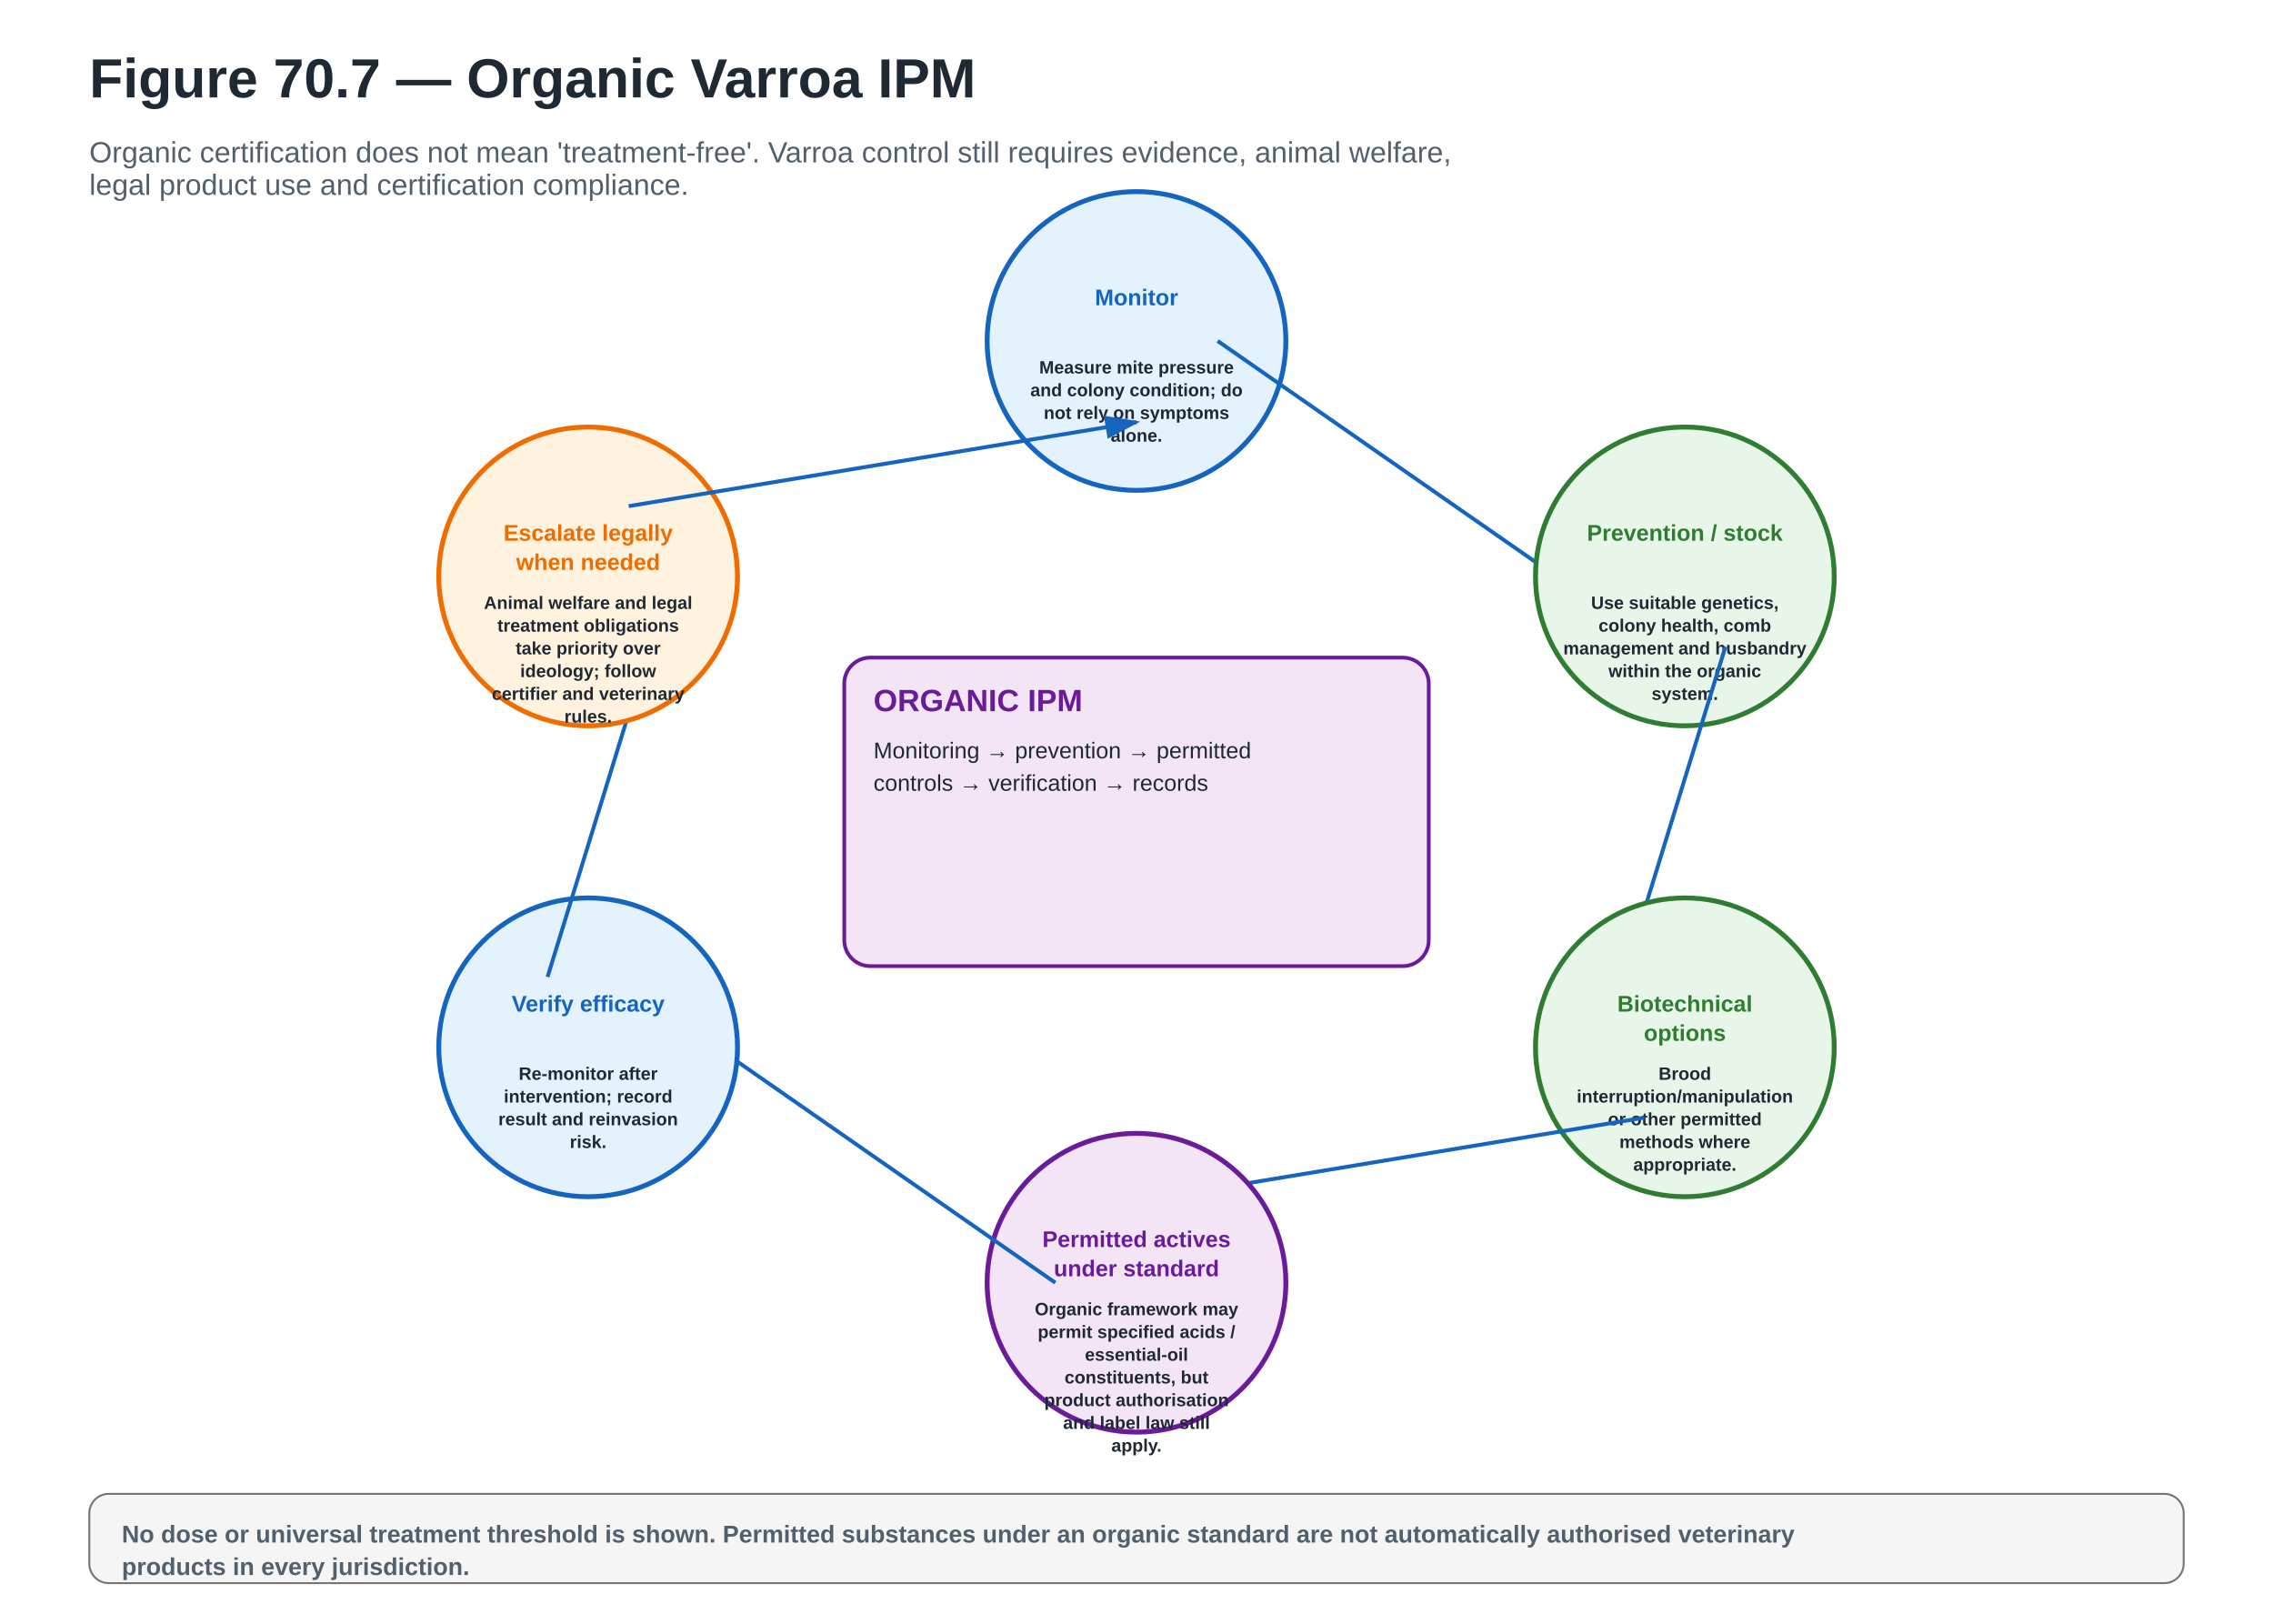
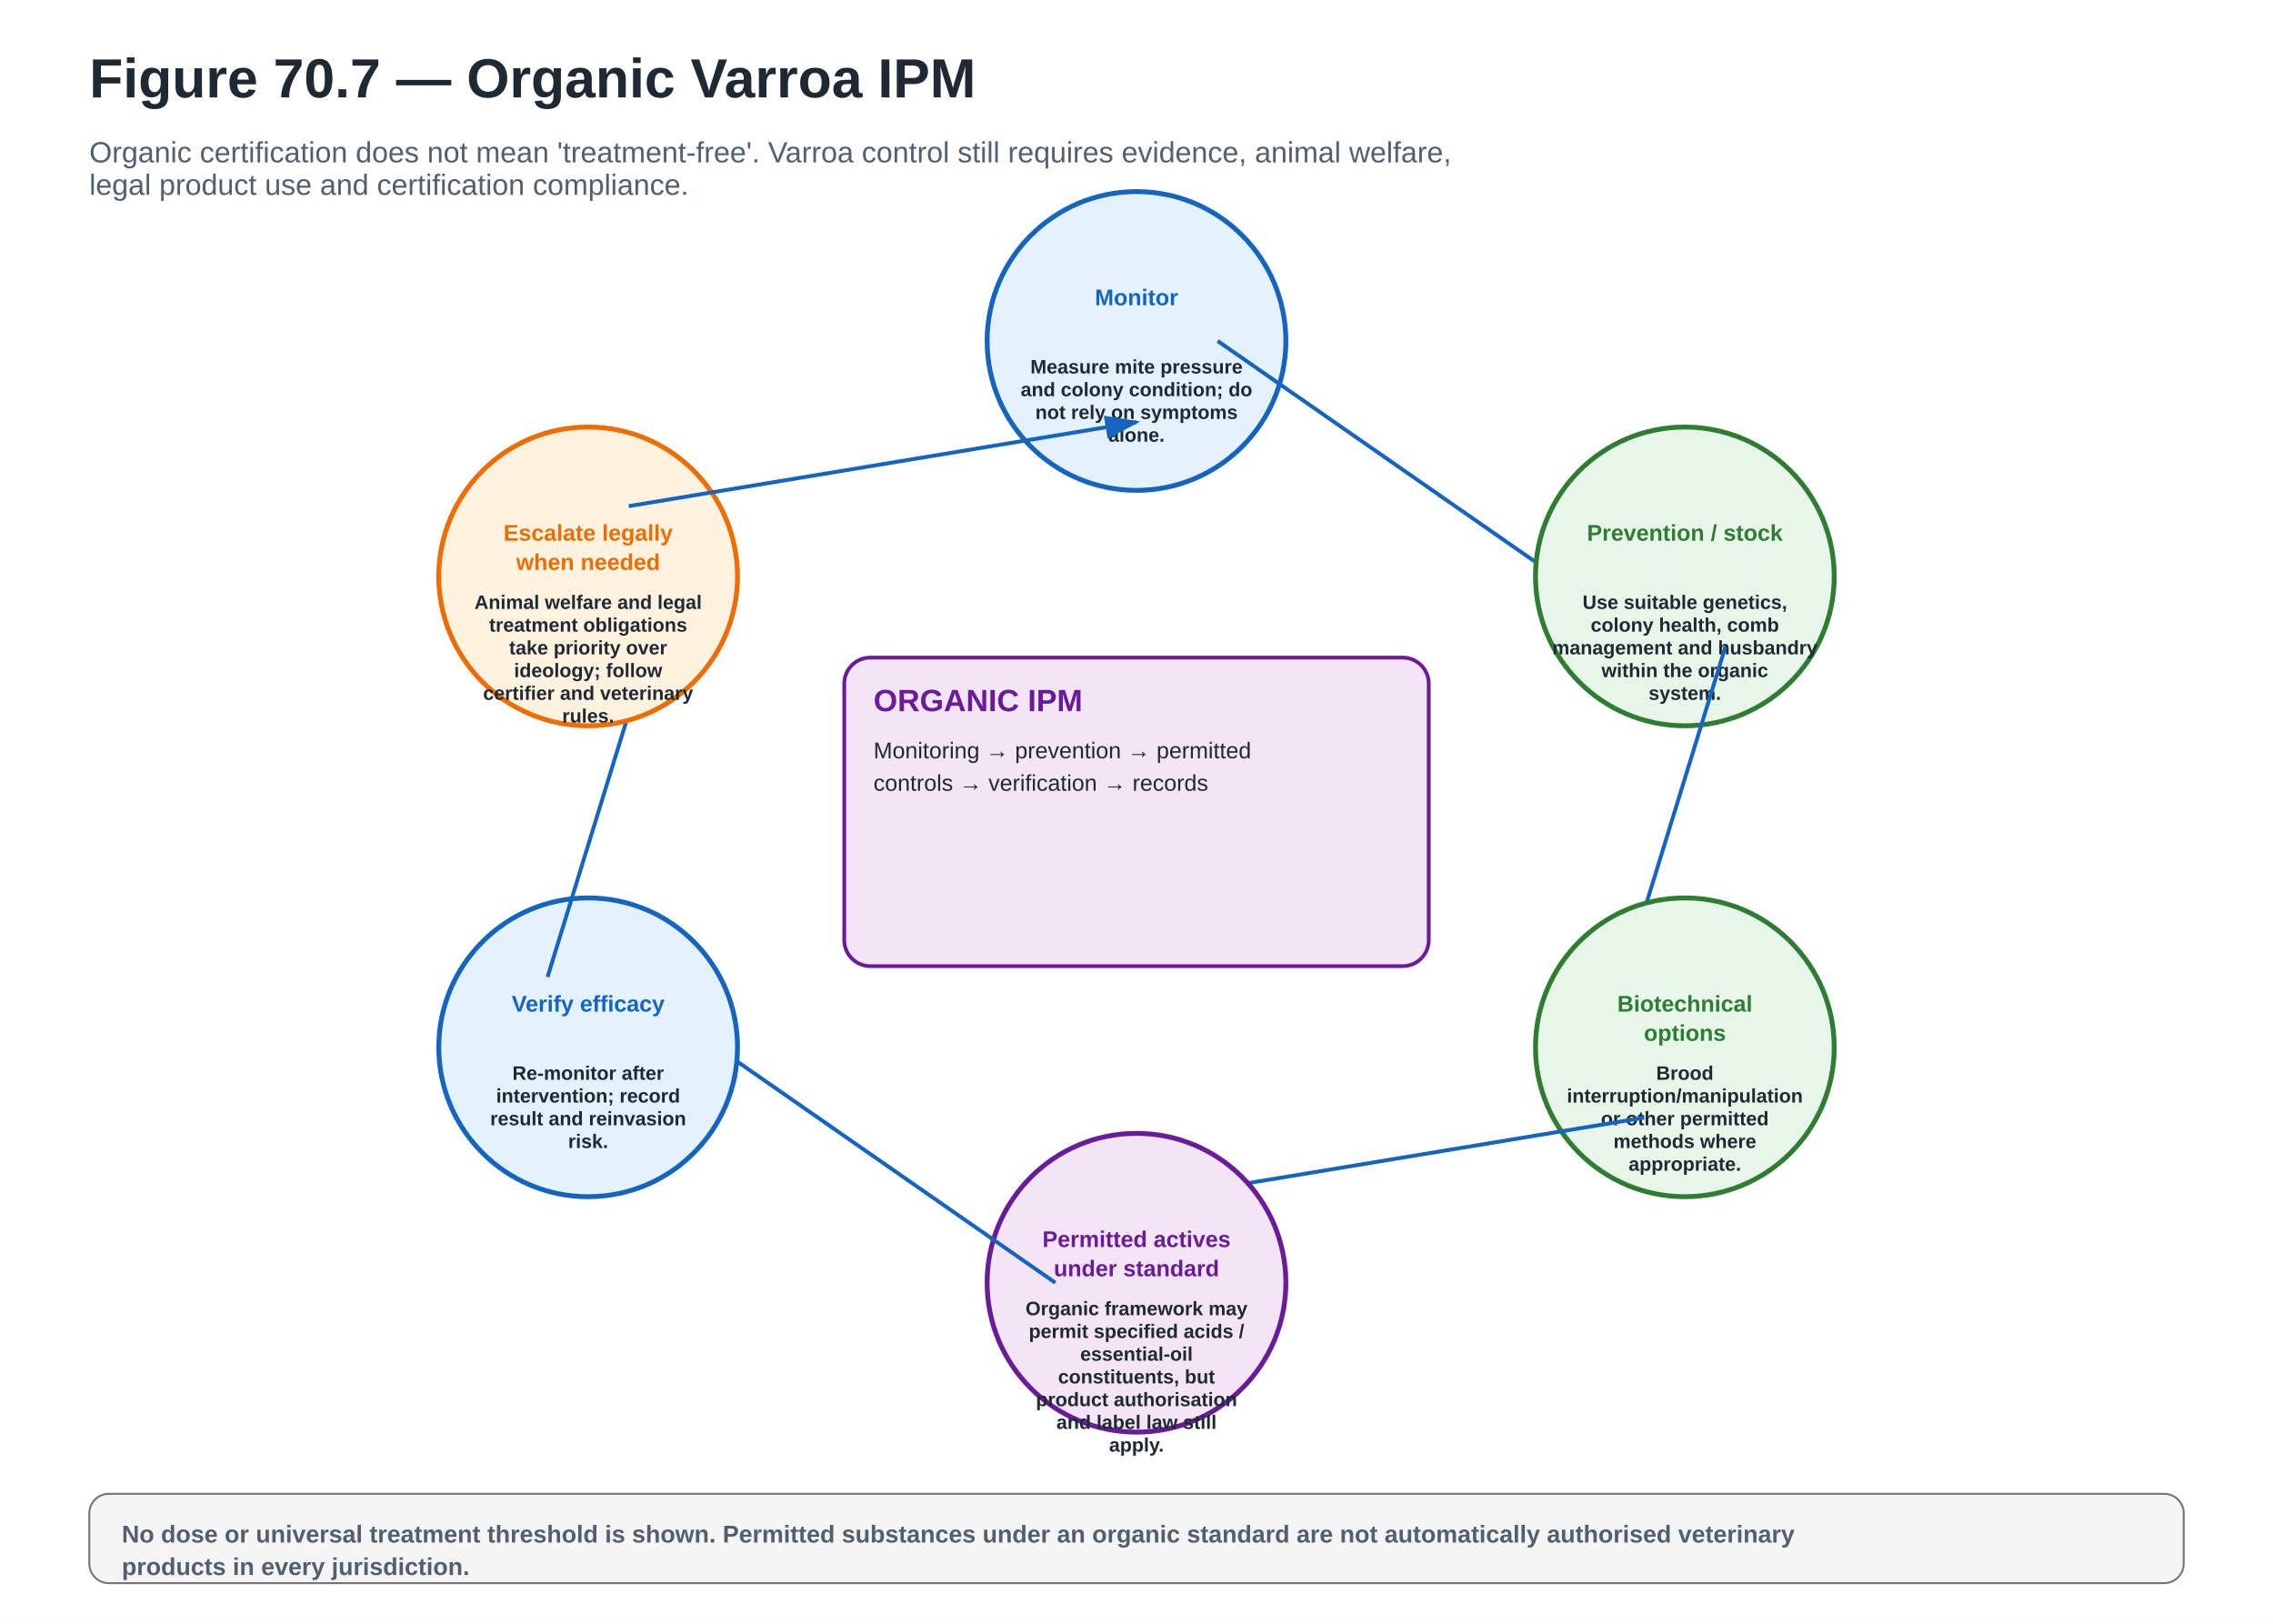
<svg xmlns="http://www.w3.org/2000/svg" width="1400" height="1000" viewBox="0 0 1400 1000" role="img" aria-labelledby="title desc" data-visual-system="PBH-v1" data-canvas-profile="landscape-standard" preserveAspectRatio="xMidYMid meet" data-reconciliation-pass="02">
  <defs>
    <marker id="ab" markerWidth="10" markerHeight="10" refX="8" refY="3" orient="auto">
      <path d="M0,0 L0,6 L9,3 z" fill="#1565C0" />
    </marker>
    <marker id="ag" markerWidth="10" markerHeight="10" refX="8" refY="3" orient="auto">
      <path d="M0,0 L0,6 L9,3 z" fill="#2E7D32" />
    </marker>
    <marker id="ao" markerWidth="10" markerHeight="10" refX="8" refY="3" orient="auto">
      <path d="M0,0 L0,6 L9,3 z" fill="#EF6C00" />
    </marker>
    <marker id="ar" markerWidth="10" markerHeight="10" refX="8" refY="3" orient="auto">
      <path d="M0,0 L0,6 L9,3 z" fill="#C62828" />
    </marker>
    <marker id="ap" markerWidth="10" markerHeight="10" refX="8" refY="3" orient="auto">
      <path d="M0,0 L0,6 L9,3 z" fill="#6A1B9A" />
    </marker>
  </defs>
  <rect width="1400" height="1000" fill="#FFFFFF" />
  <text x="55" y="60" font-family="Arial,Helvetica,sans-serif" font-size="34" font-weight="700" fill="#1F2933" text-anchor="start">Figure 70.7 — Organic Varroa IPM</text>
  <text x="55" y="100" font-family="Arial,Helvetica,sans-serif" font-size="18" font-weight="400" fill="#52606D" text-anchor="start">Organic certification does not mean 'treatment-free'. Varroa control still requires evidence, animal welfare,</text>
  <text x="55" y="120" font-family="Arial,Helvetica,sans-serif" font-size="18" font-weight="400" fill="#52606D" text-anchor="start">legal product use and certification compliance.</text>
  <circle cx="700" cy="210" r="92" fill="#E3F2FD" stroke="#1565C0" stroke-width="3" />
  <text x="700" y="188" font-family="Arial,Helvetica,sans-serif" font-size="14" font-weight="800" fill="#1565C0" text-anchor="middle">Monitor</text>
-   <text x="700" y="230" font-family="Arial,Helvetica,sans-serif" font-size="11" font-weight="600" fill="#1F2933" text-anchor="middle">Measure mite pressure</text>
-   <text x="700" y="244" font-family="Arial,Helvetica,sans-serif" font-size="11" font-weight="600" fill="#1F2933" text-anchor="middle">and colony condition; do</text>
-   <text x="700" y="258" font-family="Arial,Helvetica,sans-serif" font-size="11" font-weight="600" fill="#1F2933" text-anchor="middle">not rely on symptoms</text>
-   <text x="700" y="272" font-family="Arial,Helvetica,sans-serif" font-size="11" font-weight="600" fill="#1F2933" text-anchor="middle">alone.</text>
+   <text x="700" y="230" font-family="Arial,Helvetica,sans-serif" font-size="12" font-weight="600" fill="#1F2933" text-anchor="middle">Measure mite pressure</text>
+   <text x="700" y="244" font-family="Arial,Helvetica,sans-serif" font-size="12" font-weight="600" fill="#1F2933" text-anchor="middle">and colony condition; do</text>
+   <text x="700" y="258" font-family="Arial,Helvetica,sans-serif" font-size="12" font-weight="600" fill="#1F2933" text-anchor="middle">not rely on symptoms</text>
+   <text x="700" y="272" font-family="Arial,Helvetica,sans-serif" font-size="12" font-weight="600" fill="#1F2933" text-anchor="middle">alone.</text>
  <line x1="750" y1="210" x2="994.449" y2="380" stroke="#1565C0" stroke-width="2.4" marker-end="url(#ab)" />
  <circle cx="1037.75" cy="355" r="92" fill="#E8F5E9" stroke="#2E7D32" stroke-width="3" />
  <text x="1037.75" y="333" font-family="Arial,Helvetica,sans-serif" font-size="14" font-weight="800" fill="#2E7D32" text-anchor="middle">Prevention / stock</text>
-   <text x="1037.75" y="375" font-family="Arial,Helvetica,sans-serif" font-size="11" font-weight="600" fill="#1F2933" text-anchor="middle">Use suitable genetics,</text>
-   <text x="1037.75" y="389" font-family="Arial,Helvetica,sans-serif" font-size="11" font-weight="600" fill="#1F2933" text-anchor="middle">colony health, comb</text>
-   <text x="1037.75" y="403" font-family="Arial,Helvetica,sans-serif" font-size="11" font-weight="600" fill="#1F2933" text-anchor="middle">management and husbandry</text>
-   <text x="1037.75" y="417" font-family="Arial,Helvetica,sans-serif" font-size="11" font-weight="600" fill="#1F2933" text-anchor="middle">within the organic</text>
-   <text x="1037.75" y="431" font-family="Arial,Helvetica,sans-serif" font-size="11" font-weight="600" fill="#1F2933" text-anchor="middle">system.</text>
+   <text x="1037.75" y="375" font-family="Arial,Helvetica,sans-serif" font-size="12" font-weight="600" fill="#1F2933" text-anchor="middle">Use suitable genetics,</text>
+   <text x="1037.75" y="389" font-family="Arial,Helvetica,sans-serif" font-size="12" font-weight="600" fill="#1F2933" text-anchor="middle">colony health, comb</text>
+   <text x="1037.75" y="403" font-family="Arial,Helvetica,sans-serif" font-size="12" font-weight="600" fill="#1F2933" text-anchor="middle">management and husbandry</text>
+   <text x="1037.75" y="417" font-family="Arial,Helvetica,sans-serif" font-size="12" font-weight="600" fill="#1F2933" text-anchor="middle">within the organic</text>
+   <text x="1037.75" y="431" font-family="Arial,Helvetica,sans-serif" font-size="12" font-weight="600" fill="#1F2933" text-anchor="middle">system.</text>
  <line x1="1062.75" y1="398.301" x2="994.449" y2="620" stroke="#1565C0" stroke-width="2.4" marker-end="url(#ab)" />
  <circle cx="1037.75" cy="645" r="92" fill="#E8F5E9" stroke="#2E7D32" stroke-width="3" />
  <text x="1037.75" y="623" font-family="Arial,Helvetica,sans-serif" font-size="14" font-weight="800" fill="#2E7D32" text-anchor="middle">Biotechnical</text>
  <text x="1037.75" y="641" font-family="Arial,Helvetica,sans-serif" font-size="14" font-weight="800" fill="#2E7D32" text-anchor="middle">options</text>
-   <text x="1037.75" y="665" font-family="Arial,Helvetica,sans-serif" font-size="11" font-weight="600" fill="#1F2933" text-anchor="middle">Brood</text>
-   <text x="1037.75" y="679" font-family="Arial,Helvetica,sans-serif" font-size="11" font-weight="600" fill="#1F2933" text-anchor="middle">interruption/manipulation</text>
-   <text x="1037.75" y="693" font-family="Arial,Helvetica,sans-serif" font-size="11" font-weight="600" fill="#1F2933" text-anchor="middle">or other permitted</text>
-   <text x="1037.75" y="707" font-family="Arial,Helvetica,sans-serif" font-size="11" font-weight="600" fill="#1F2933" text-anchor="middle">methods where</text>
-   <text x="1037.75" y="721" font-family="Arial,Helvetica,sans-serif" font-size="11" font-weight="600" fill="#1F2933" text-anchor="middle">appropriate.</text>
+   <text x="1037.75" y="665" font-family="Arial,Helvetica,sans-serif" font-size="12" font-weight="600" fill="#1F2933" text-anchor="middle">Brood</text>
+   <text x="1037.75" y="679" font-family="Arial,Helvetica,sans-serif" font-size="12" font-weight="600" fill="#1F2933" text-anchor="middle">interruption/manipulation</text>
+   <text x="1037.75" y="693" font-family="Arial,Helvetica,sans-serif" font-size="12" font-weight="600" fill="#1F2933" text-anchor="middle">or other permitted</text>
+   <text x="1037.75" y="707" font-family="Arial,Helvetica,sans-serif" font-size="12" font-weight="600" fill="#1F2933" text-anchor="middle">methods where</text>
+   <text x="1037.75" y="721" font-family="Arial,Helvetica,sans-serif" font-size="12" font-weight="600" fill="#1F2933" text-anchor="middle">appropriate.</text>
  <line x1="1012.75" y1="688.301" x2="700" y2="740" stroke="#1565C0" stroke-width="2.4" marker-end="url(#ab)" />
  <circle cx="700" cy="790" r="92" fill="#F3E5F5" stroke="#6A1B9A" stroke-width="3" />
  <text x="700" y="768" font-family="Arial,Helvetica,sans-serif" font-size="14" font-weight="800" fill="#6A1B9A" text-anchor="middle">Permitted actives</text>
  <text x="700" y="786" font-family="Arial,Helvetica,sans-serif" font-size="14" font-weight="800" fill="#6A1B9A" text-anchor="middle">under standard</text>
-   <text x="700" y="810" font-family="Arial,Helvetica,sans-serif" font-size="11" font-weight="600" fill="#1F2933" text-anchor="middle">Organic framework may</text>
-   <text x="700" y="824" font-family="Arial,Helvetica,sans-serif" font-size="11" font-weight="600" fill="#1F2933" text-anchor="middle">permit specified acids /</text>
-   <text x="700" y="838" font-family="Arial,Helvetica,sans-serif" font-size="11" font-weight="600" fill="#1F2933" text-anchor="middle">essential-oil</text>
-   <text x="700" y="852" font-family="Arial,Helvetica,sans-serif" font-size="11" font-weight="600" fill="#1F2933" text-anchor="middle">constituents, but</text>
-   <text x="700" y="866" font-family="Arial,Helvetica,sans-serif" font-size="11" font-weight="600" fill="#1F2933" text-anchor="middle">product authorisation</text>
-   <text x="700" y="880" font-family="Arial,Helvetica,sans-serif" font-size="11" font-weight="600" fill="#1F2933" text-anchor="middle">and label law still</text>
-   <text x="700" y="894" font-family="Arial,Helvetica,sans-serif" font-size="11" font-weight="600" fill="#1F2933" text-anchor="middle">apply.</text>
+   <text x="700" y="810" font-family="Arial,Helvetica,sans-serif" font-size="12" font-weight="600" fill="#1F2933" text-anchor="middle">Organic framework may</text>
+   <text x="700" y="824" font-family="Arial,Helvetica,sans-serif" font-size="12" font-weight="600" fill="#1F2933" text-anchor="middle">permit specified acids /</text>
+   <text x="700" y="838" font-family="Arial,Helvetica,sans-serif" font-size="12" font-weight="600" fill="#1F2933" text-anchor="middle">essential-oil</text>
+   <text x="700" y="852" font-family="Arial,Helvetica,sans-serif" font-size="12" font-weight="600" fill="#1F2933" text-anchor="middle">constituents, but</text>
+   <text x="700" y="866" font-family="Arial,Helvetica,sans-serif" font-size="12" font-weight="600" fill="#1F2933" text-anchor="middle">product authorisation</text>
+   <text x="700" y="880" font-family="Arial,Helvetica,sans-serif" font-size="12" font-weight="600" fill="#1F2933" text-anchor="middle">and label law still</text>
+   <text x="700" y="894" font-family="Arial,Helvetica,sans-serif" font-size="12" font-weight="600" fill="#1F2933" text-anchor="middle">apply.</text>
  <line x1="650" y1="790" x2="405.551" y2="620" stroke="#1565C0" stroke-width="2.4" marker-end="url(#ab)" />
  <circle cx="362.25" cy="645" r="92" fill="#E3F2FD" stroke="#1565C0" stroke-width="3" />
  <text x="362.25" y="623" font-family="Arial,Helvetica,sans-serif" font-size="14" font-weight="800" fill="#1565C0" text-anchor="middle">Verify efficacy</text>
-   <text x="362.25" y="665" font-family="Arial,Helvetica,sans-serif" font-size="11" font-weight="600" fill="#1F2933" text-anchor="middle">Re-monitor after</text>
-   <text x="362.25" y="679" font-family="Arial,Helvetica,sans-serif" font-size="11" font-weight="600" fill="#1F2933" text-anchor="middle">intervention; record</text>
-   <text x="362.25" y="693" font-family="Arial,Helvetica,sans-serif" font-size="11" font-weight="600" fill="#1F2933" text-anchor="middle">result and reinvasion</text>
-   <text x="362.25" y="707" font-family="Arial,Helvetica,sans-serif" font-size="11" font-weight="600" fill="#1F2933" text-anchor="middle">risk.</text>
+   <text x="362.25" y="665" font-family="Arial,Helvetica,sans-serif" font-size="12" font-weight="600" fill="#1F2933" text-anchor="middle">Re-monitor after</text>
+   <text x="362.25" y="679" font-family="Arial,Helvetica,sans-serif" font-size="12" font-weight="600" fill="#1F2933" text-anchor="middle">intervention; record</text>
+   <text x="362.25" y="693" font-family="Arial,Helvetica,sans-serif" font-size="12" font-weight="600" fill="#1F2933" text-anchor="middle">result and reinvasion</text>
+   <text x="362.25" y="707" font-family="Arial,Helvetica,sans-serif" font-size="12" font-weight="600" fill="#1F2933" text-anchor="middle">risk.</text>
  <line x1="337.25" y1="601.699" x2="405.551" y2="380" stroke="#1565C0" stroke-width="2.4" marker-end="url(#ab)" />
  <circle cx="362.25" cy="355" r="92" fill="#FFF3E0" stroke="#EF6C00" stroke-width="3" />
  <text x="362.25" y="333" font-family="Arial,Helvetica,sans-serif" font-size="14" font-weight="800" fill="#EF6C00" text-anchor="middle">Escalate legally</text>
  <text x="362.25" y="351" font-family="Arial,Helvetica,sans-serif" font-size="14" font-weight="800" fill="#EF6C00" text-anchor="middle">when needed</text>
-   <text x="362.25" y="375" font-family="Arial,Helvetica,sans-serif" font-size="11" font-weight="600" fill="#1F2933" text-anchor="middle">Animal welfare and legal</text>
-   <text x="362.25" y="389" font-family="Arial,Helvetica,sans-serif" font-size="11" font-weight="600" fill="#1F2933" text-anchor="middle">treatment obligations</text>
-   <text x="362.25" y="403" font-family="Arial,Helvetica,sans-serif" font-size="11" font-weight="600" fill="#1F2933" text-anchor="middle">take priority over</text>
-   <text x="362.25" y="417" font-family="Arial,Helvetica,sans-serif" font-size="11" font-weight="600" fill="#1F2933" text-anchor="middle">ideology; follow</text>
-   <text x="362.25" y="431" font-family="Arial,Helvetica,sans-serif" font-size="11" font-weight="600" fill="#1F2933" text-anchor="middle">certifier and veterinary</text>
-   <text x="362.25" y="445" font-family="Arial,Helvetica,sans-serif" font-size="11" font-weight="600" fill="#1F2933" text-anchor="middle">rules.</text>
+   <text x="362.25" y="375" font-family="Arial,Helvetica,sans-serif" font-size="12" font-weight="600" fill="#1F2933" text-anchor="middle">Animal welfare and legal</text>
+   <text x="362.25" y="389" font-family="Arial,Helvetica,sans-serif" font-size="12" font-weight="600" fill="#1F2933" text-anchor="middle">treatment obligations</text>
+   <text x="362.25" y="403" font-family="Arial,Helvetica,sans-serif" font-size="12" font-weight="600" fill="#1F2933" text-anchor="middle">take priority over</text>
+   <text x="362.25" y="417" font-family="Arial,Helvetica,sans-serif" font-size="12" font-weight="600" fill="#1F2933" text-anchor="middle">ideology; follow</text>
+   <text x="362.25" y="431" font-family="Arial,Helvetica,sans-serif" font-size="12" font-weight="600" fill="#1F2933" text-anchor="middle">certifier and veterinary</text>
+   <text x="362.25" y="445" font-family="Arial,Helvetica,sans-serif" font-size="12" font-weight="600" fill="#1F2933" text-anchor="middle">rules.</text>
  <line x1="387.25" y1="311.699" x2="700" y2="260" stroke="#1565C0" stroke-width="2.4" marker-end="url(#ab)" />
  <rect x="520" y="405" width="360" height="190" rx="16" fill="#F3E5F5" stroke="#6A1B9A" stroke-width="2.3" />
  <text x="538" y="438" font-family="Arial,Helvetica,sans-serif" font-size="19" font-weight="700" fill="#6A1B9A" text-anchor="start">ORGANIC IPM</text>
  <text x="538" y="467" font-family="Arial,Helvetica,sans-serif" font-size="14" font-weight="500" fill="#1F2933" text-anchor="start">Monitoring → prevention → permitted</text>
  <text x="538" y="487" font-family="Arial,Helvetica,sans-serif" font-size="14" font-weight="500" fill="#1F2933" text-anchor="start">controls → verification → records</text>
  <rect x="55" y="920" width="1290" height="55" rx="12" fill="#F5F5F5" stroke="#757575" stroke-width="1.2" />
  <text x="75" y="950" font-family="Arial,Helvetica,sans-serif" font-size="15" font-weight="600" fill="#52606D" text-anchor="start">No dose or universal treatment threshold is shown. Permitted substances under an organic standard are not automatically authorised veterinary</text>
  <text x="75" y="970" font-family="Arial,Helvetica,sans-serif" font-size="15" font-weight="600" fill="#52606D" text-anchor="start">products in every jurisdiction.</text>
</svg>
